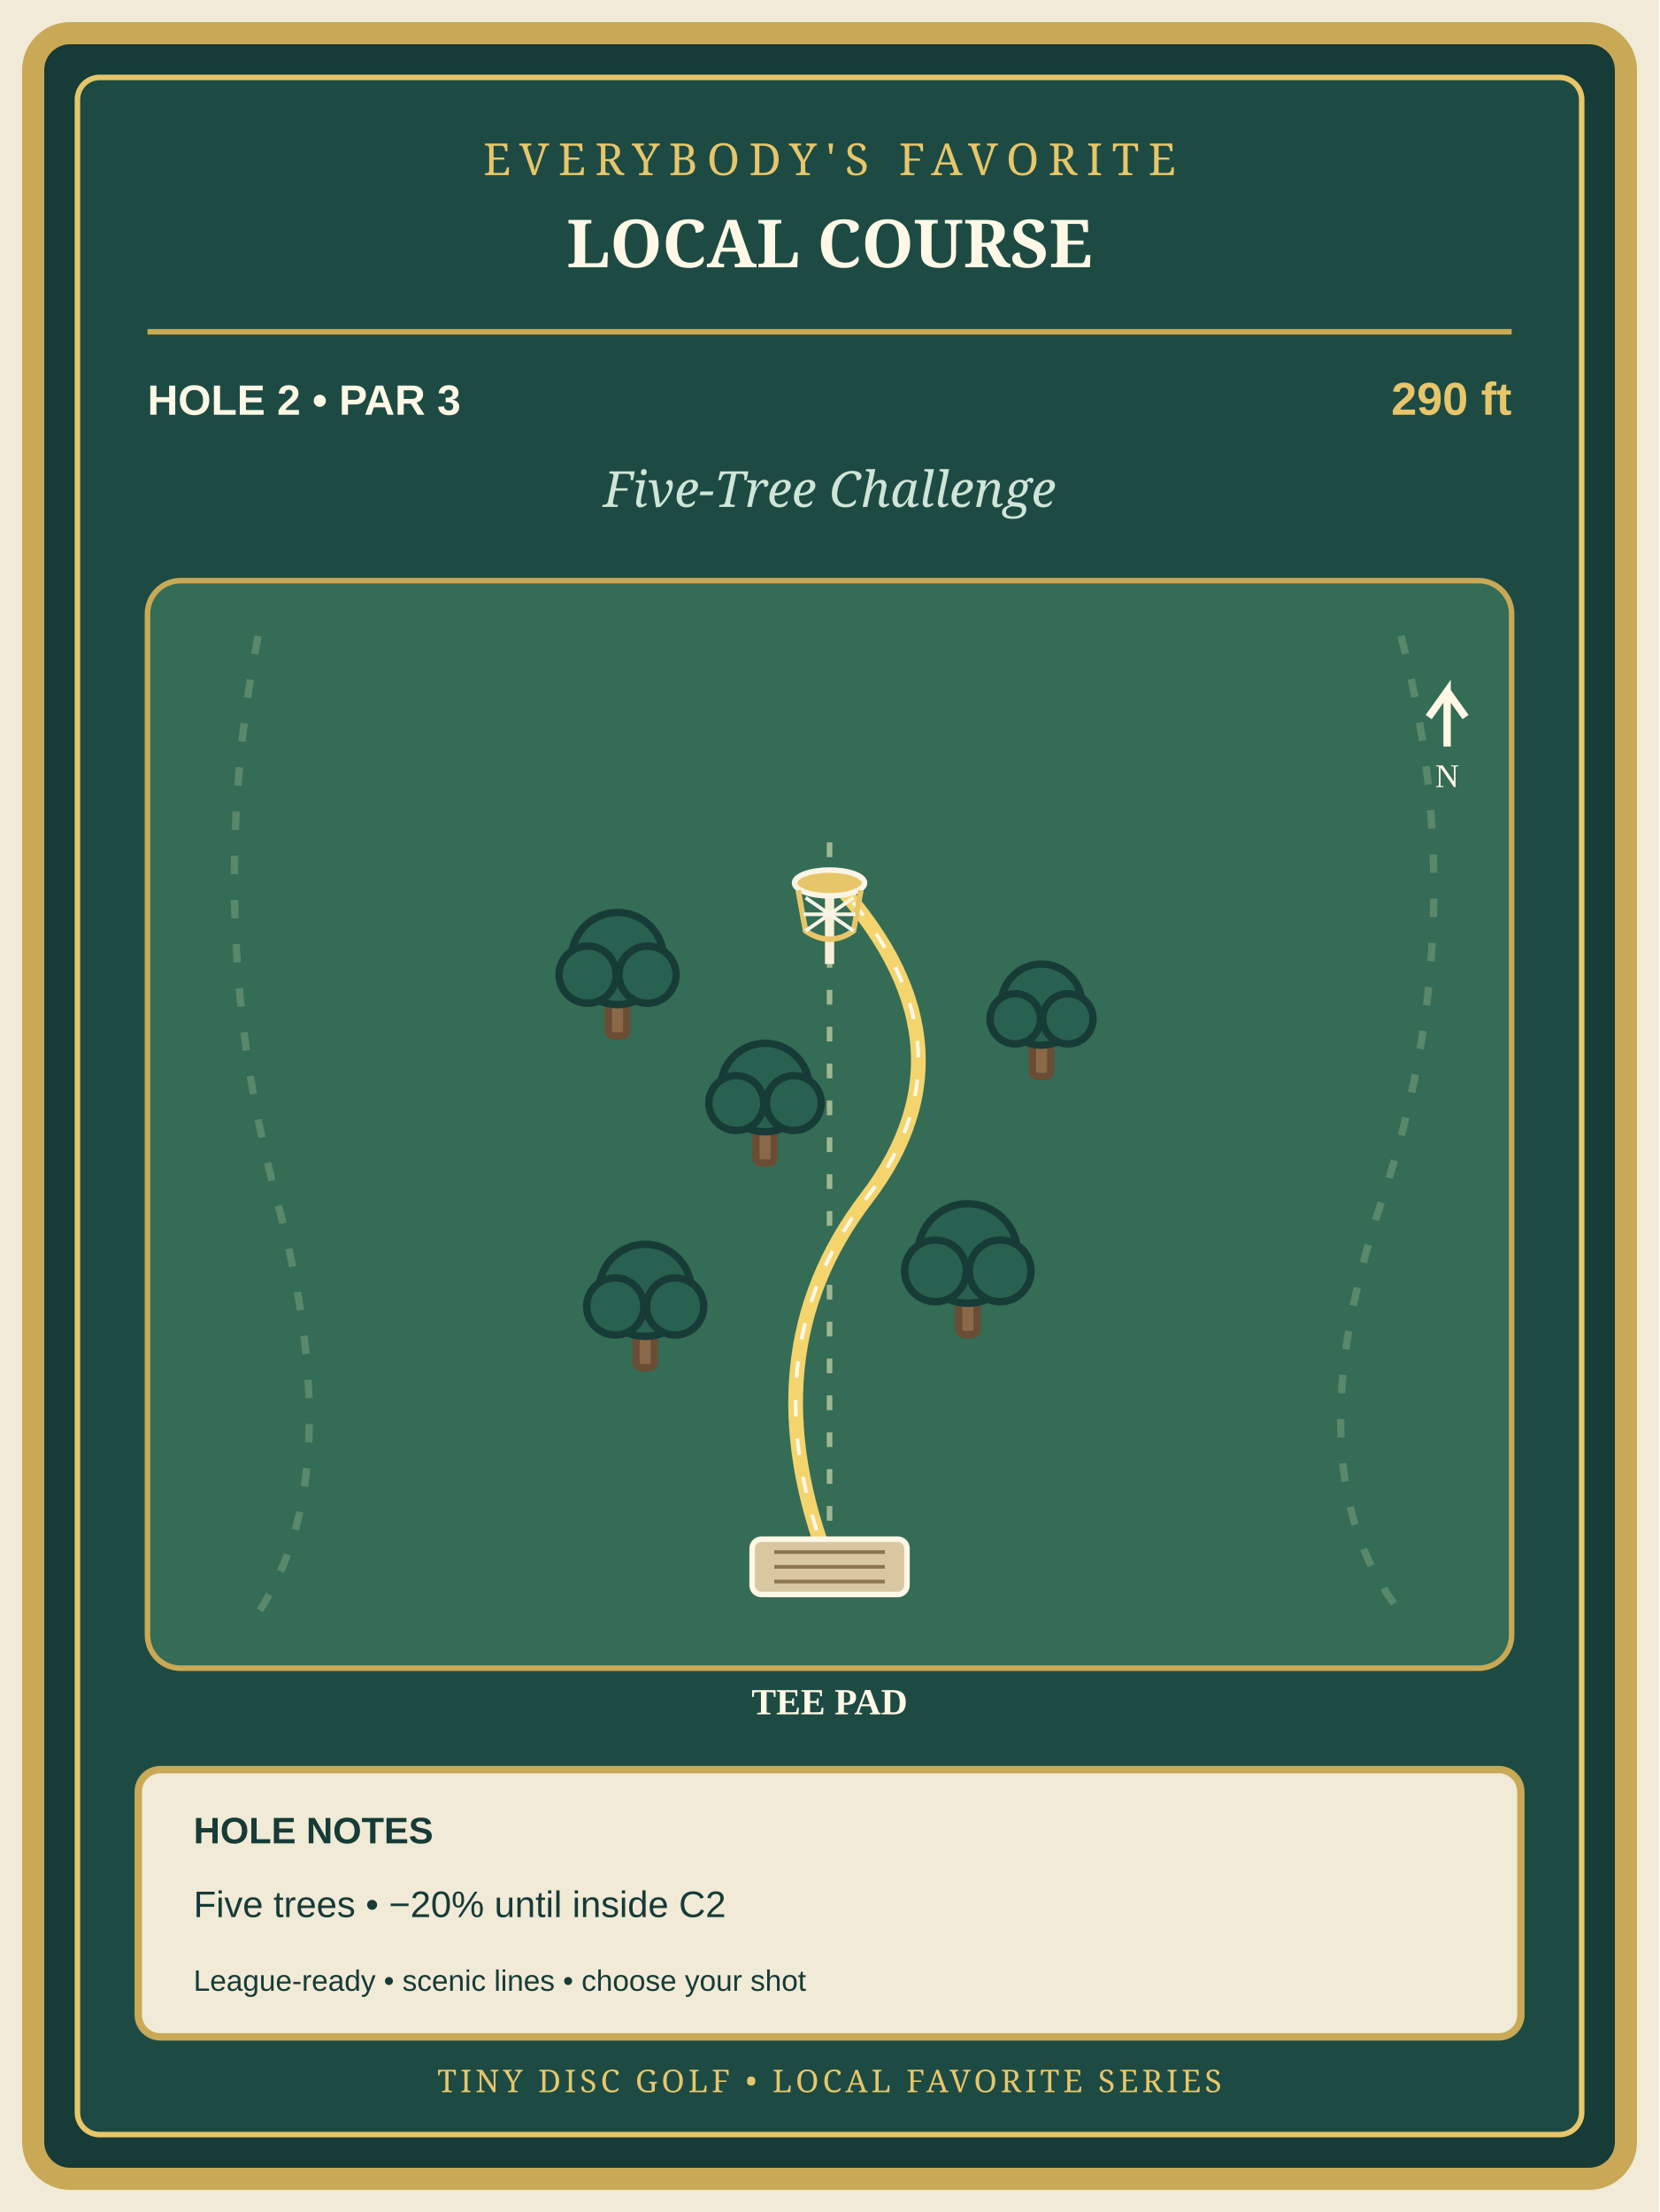
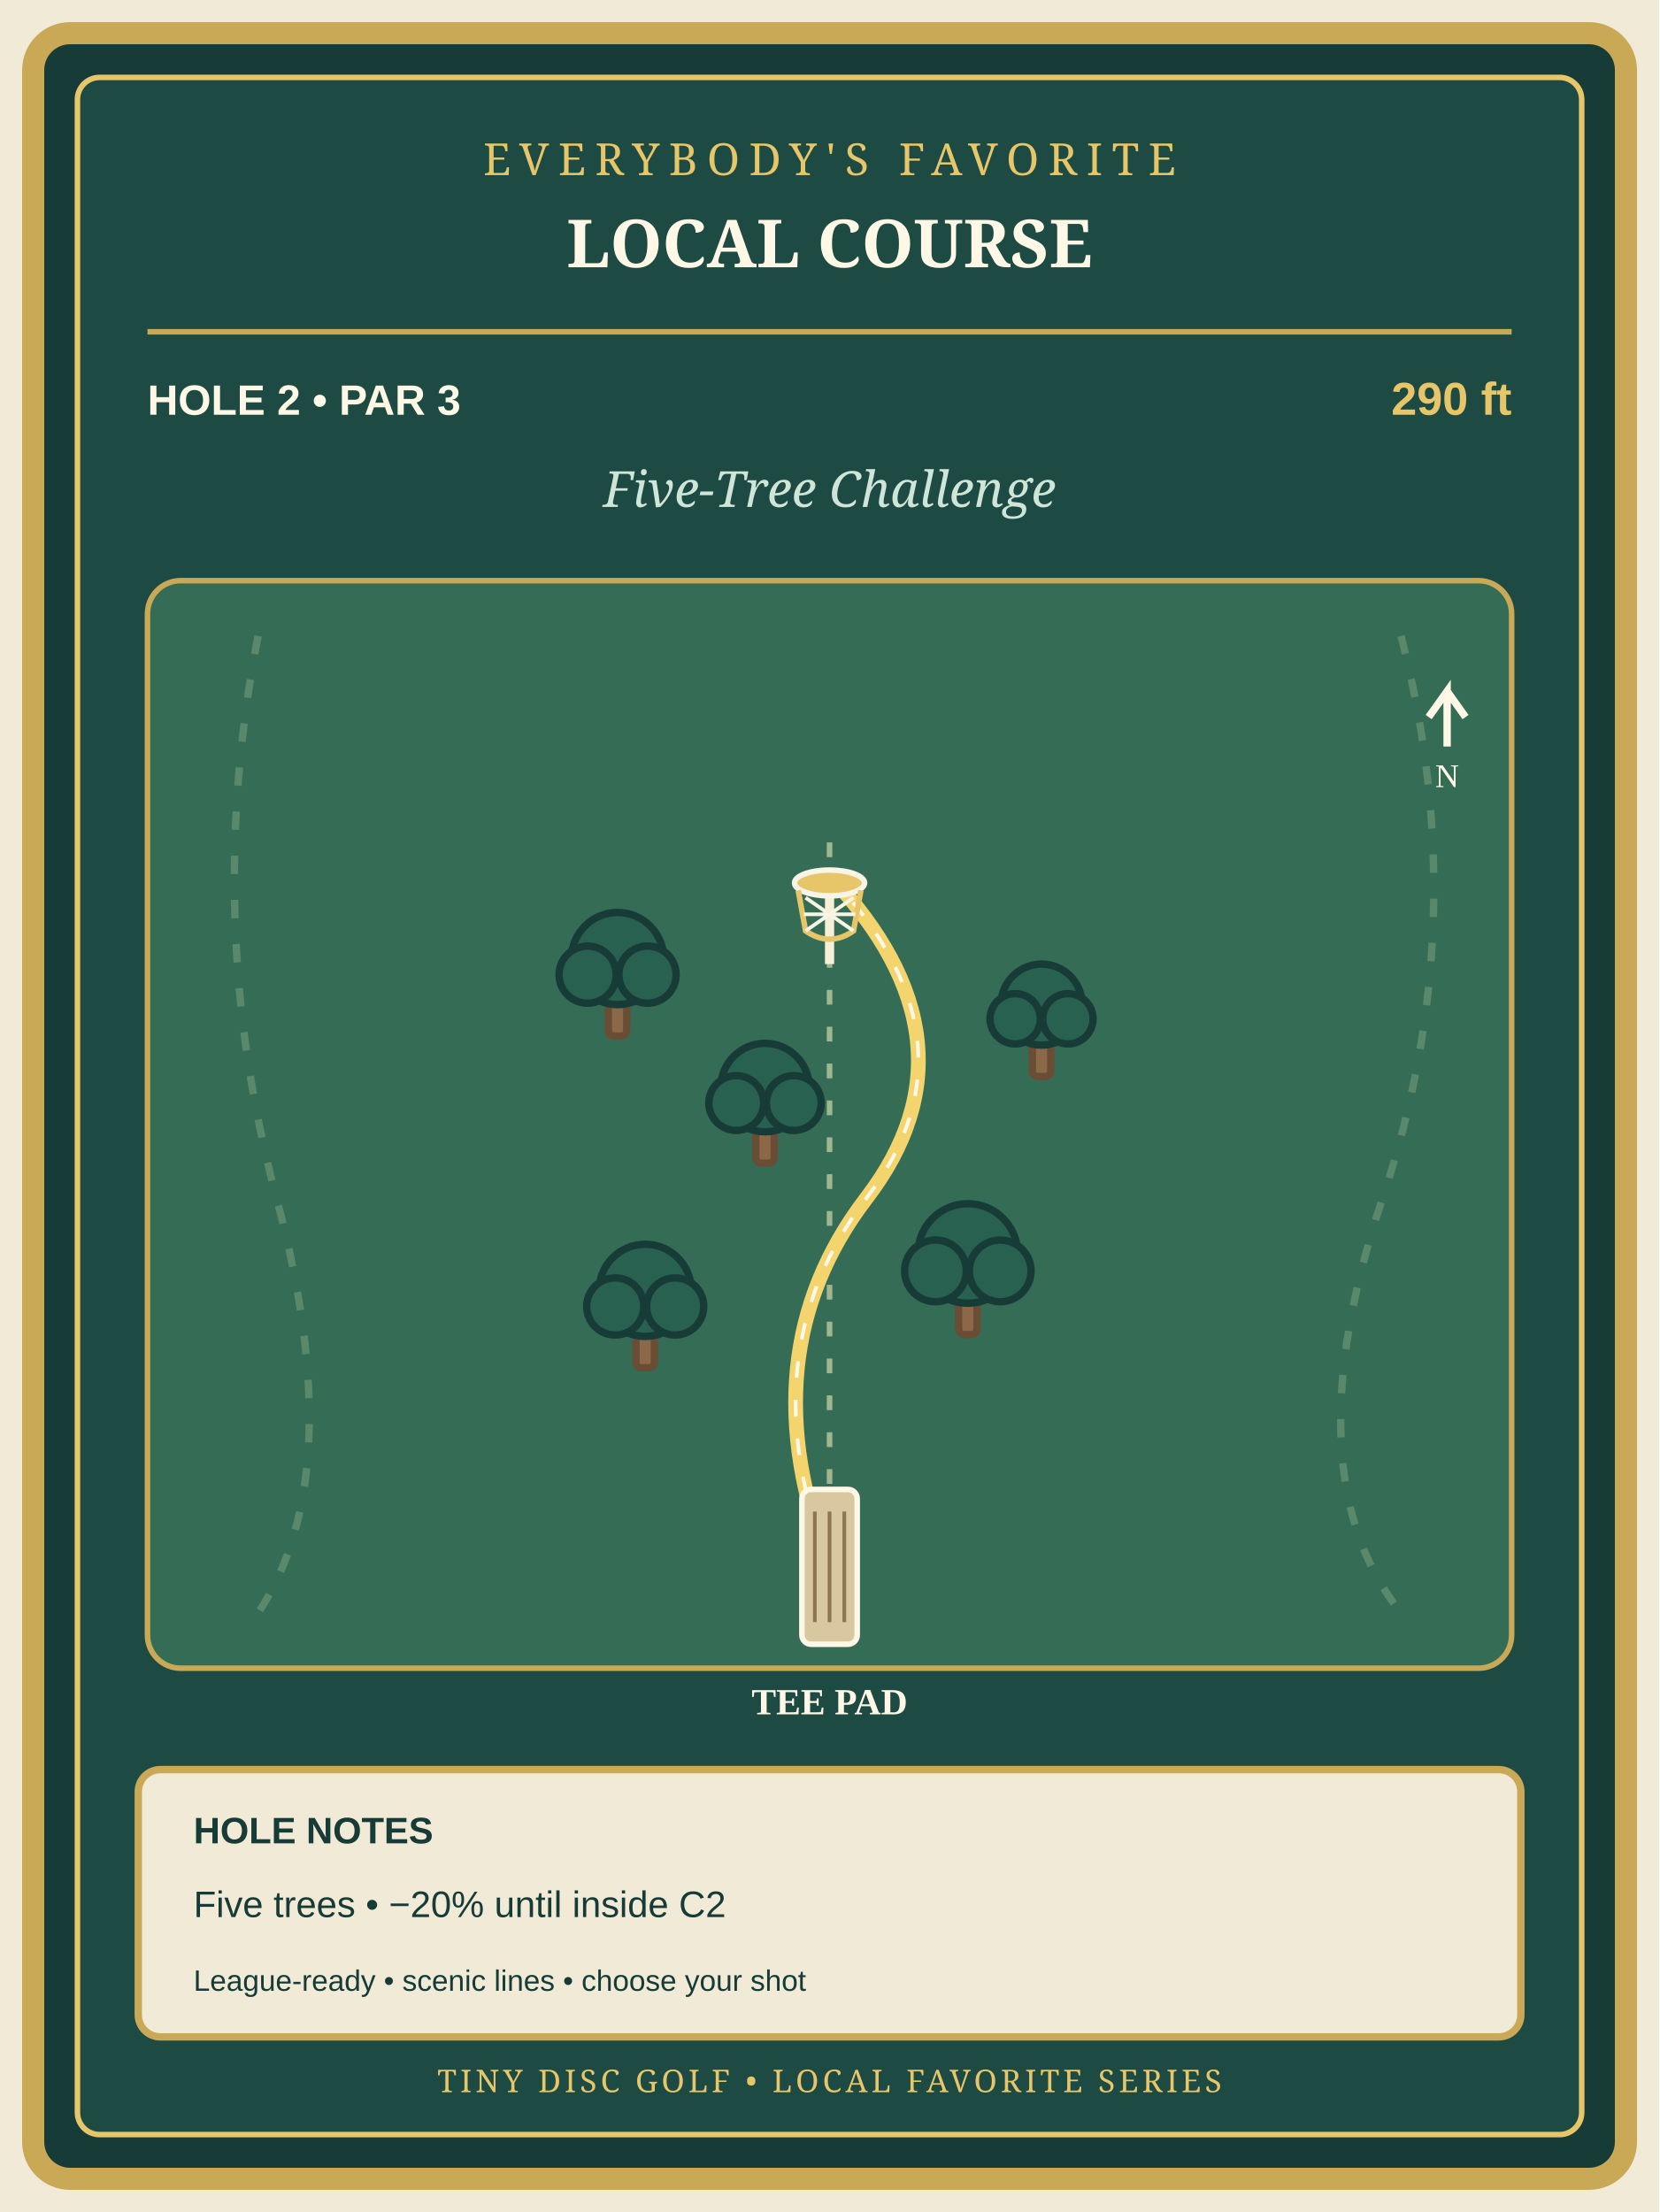
<svg xmlns="http://www.w3.org/2000/svg" width="900" height="1200" viewBox="0 0 900 1200">
  <rect width="900" height="1200" fill="#f0ead7" />
  <rect x="18" y="18" width="864" height="1164" rx="20" fill="#173b36" stroke="#c9a956" stroke-width="12" />
  <rect x="42" y="42" width="816" height="1116" rx="12" fill="#1d4b43" stroke="#e7c66a" stroke-width="3" />
  <text x="450" y="95" text-anchor="middle" fill="#e7c66a" font-family="Georgia,serif" font-size="24" letter-spacing="5">EVERYBODY'S FAVORITE</text>
  <text x="450" y="145" text-anchor="middle" fill="#fff8e6" font-family="Georgia,serif" font-size="36" font-weight="bold">LOCAL COURSE</text>
  <path d="M80 180 H820" stroke="#c9a956" stroke-width="3" />
  <text x="80" y="225" fill="#fff8e6" font-size="23" font-family="Arial,sans-serif" font-weight="bold">HOLE 2 • PAR 3</text>
  <text x="820" y="225" text-anchor="end" fill="#e7c66a" font-size="25" font-family="Arial,sans-serif" font-weight="bold">290 ft</text>
  <text x="450" y="275" text-anchor="middle" fill="#cfe5d7" font-size="27" font-family="Georgia,serif" font-style="italic">Five-Tree Challenge</text>
  <rect x="80" y="315" width="740" height="590" rx="18" fill="#346c55" stroke="#c9a956" stroke-width="3" />
  <path d="M140 345 Q110 500 150 650 T140 875 M760 345 Q800 500 750 650 T760 875" stroke="#59886b" stroke-width="4" fill="none" stroke-dasharray="10 14" />
  <path d="M450 865 L450 455" stroke="#d9dfb0" stroke-width="3" stroke-dasharray="8 12" opacity=".65" />
  <path d="M450 850 Q405 735 470 650 T450 475" stroke="#f4d46d" stroke-width="8" fill="none" stroke-linecap="round" stroke-linejoin="round" />
  <path d="M450 850 Q405 735 470 650 T450 475" stroke="#fff8e6" stroke-width="2" fill="none" stroke-dasharray="9 12" />
  <g stroke="#173b36" stroke-width="4" fill="#28614f">
    <rect x="345" y="705" width="10" height="37" rx="3" fill="#8b6848" stroke="#6a4d35" />
    <circle cx="350" cy="700" r="25" />
    <circle cx="333.75" cy="708.75" r="15.5" />
    <circle cx="366.25" cy="708.75" r="15.5" />
  </g>
  <g stroke="#173b36" stroke-width="4" fill="#28614f">
    <rect x="520" y="685" width="10" height="39" rx="3" fill="#8b6848" stroke="#6a4d35" />
    <circle cx="525" cy="680" r="27" />
    <circle cx="507.45" cy="689.45" r="16.74" />
    <circle cx="542.55" cy="689.45" r="16.74" />
  </g>
  <g stroke="#173b36" stroke-width="4" fill="#28614f">
    <rect x="410" y="595" width="10" height="36" rx="3" fill="#8b6848" stroke="#6a4d35" />
    <circle cx="415" cy="590" r="24" />
    <circle cx="399.4" cy="598.4" r="14.88" />
    <circle cx="430.6" cy="598.4" r="14.88" />
  </g>
  <g stroke="#173b36" stroke-width="4" fill="#28614f">
    <rect x="560" y="550" width="10" height="34" rx="3" fill="#8b6848" stroke="#6a4d35" />
    <circle cx="565" cy="545" r="22" />
    <circle cx="550.7" cy="552.7" r="13.64" />
    <circle cx="579.3" cy="552.7" r="13.64" />
  </g>
  <g stroke="#173b36" stroke-width="4" fill="#28614f">
    <rect x="330" y="525" width="10" height="37" rx="3" fill="#8b6848" stroke="#6a4d35" />
    <circle cx="335" cy="520" r="25" />
    <circle cx="318.75" cy="528.75" r="15.5" />
    <circle cx="351.25" cy="528.75" r="15.5" />
  </g>
  <g transform="translate(450 475)">
    <path d="M0 0 L0 48" stroke="#f7f0d7" stroke-width="5" />
    <ellipse cx="0" cy="4" rx="19" ry="7" fill="#e7c66a" stroke="#f8f4e6" stroke-width="3" />
    <path d="M-17 8 L-13 30 Q0 39 13 30 L17 8" fill="none" stroke="#e7c66a" stroke-width="3" />
    <path d="M-13 12 L13 30 M13 12 L-13 30 M-14 21 L14 21" stroke="#f8f4e6" stroke-width="2" />
  </g>
-   <g transform="translate(450 850)">
+   <g transform="translate(450 850) rotate(90)">
    <rect x="-42" y="-15" width="84" height="30" rx="5" fill="#d9c7a0" stroke="#fff8e6" stroke-width="3" />
    <path d="M-30 -8 H30 M-30 0 H30 M-30 8 H30" stroke="#8c7650" stroke-width="2" />
  </g>
  <text x="450" y="930" text-anchor="middle" fill="#fff8e6" font-size="20" font-weight="bold">TEE PAD</text>
  <g transform="translate(785 375)">
    <path d="M0 30 L0 0 L-10 14 M0 0 L10 14" stroke="#fff8e6" stroke-width="4" fill="none" />
    <text x="0" y="52" text-anchor="middle" fill="#fff8e6" font-size="18">N</text>
  </g>
  <rect x="75" y="960" width="750" height="145" rx="12" fill="#f0ead7" stroke="#c9a956" stroke-width="4" />
  <text x="105" y="1000" fill="#173b36" font-family="Arial,sans-serif" font-size="20" font-weight="bold">HOLE NOTES</text>
  <text x="105" y="1040" fill="#173b36" font-family="Arial,sans-serif" font-size="20">Five trees • −20% until inside C2</text>
  <text x="105" y="1080" fill="#173b36" font-family="Arial,sans-serif" font-size="16">League-ready • scenic lines • choose your shot</text>
  <text x="450" y="1135" text-anchor="middle" fill="#e7c66a" font-family="Georgia,serif" font-size="17" letter-spacing="2">TINY DISC GOLF • LOCAL FAVORITE SERIES</text>
</svg>
